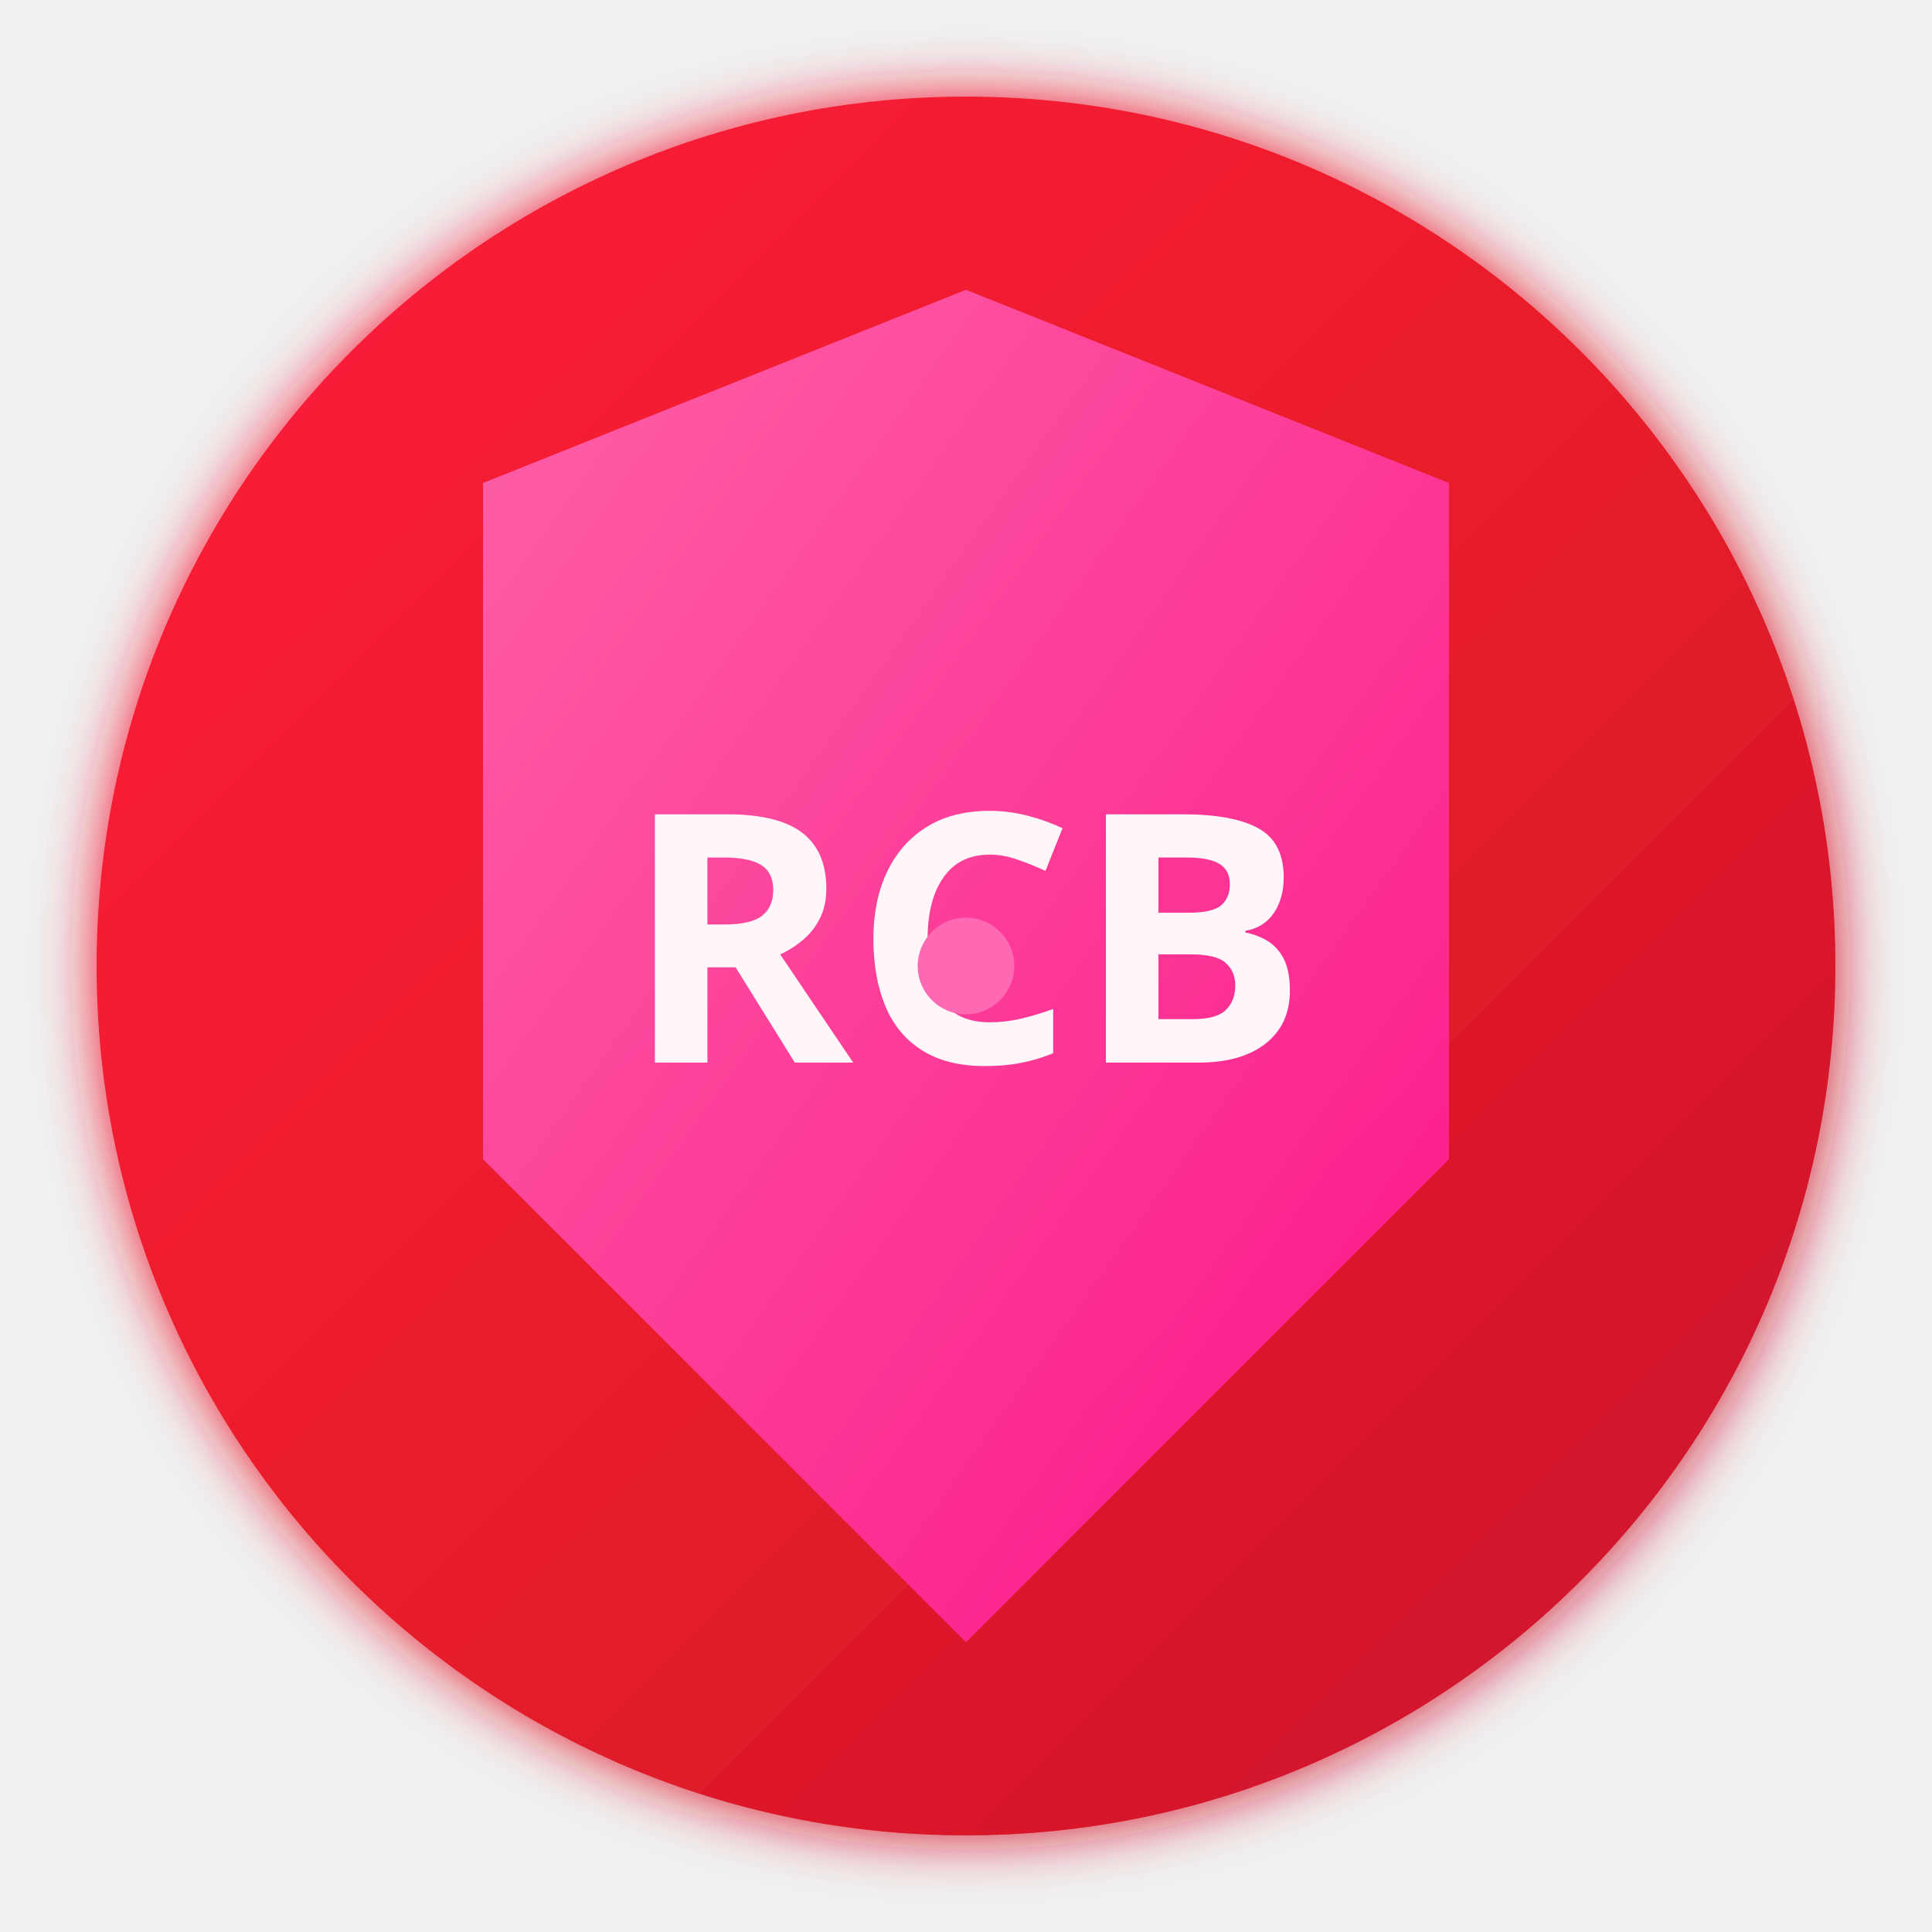
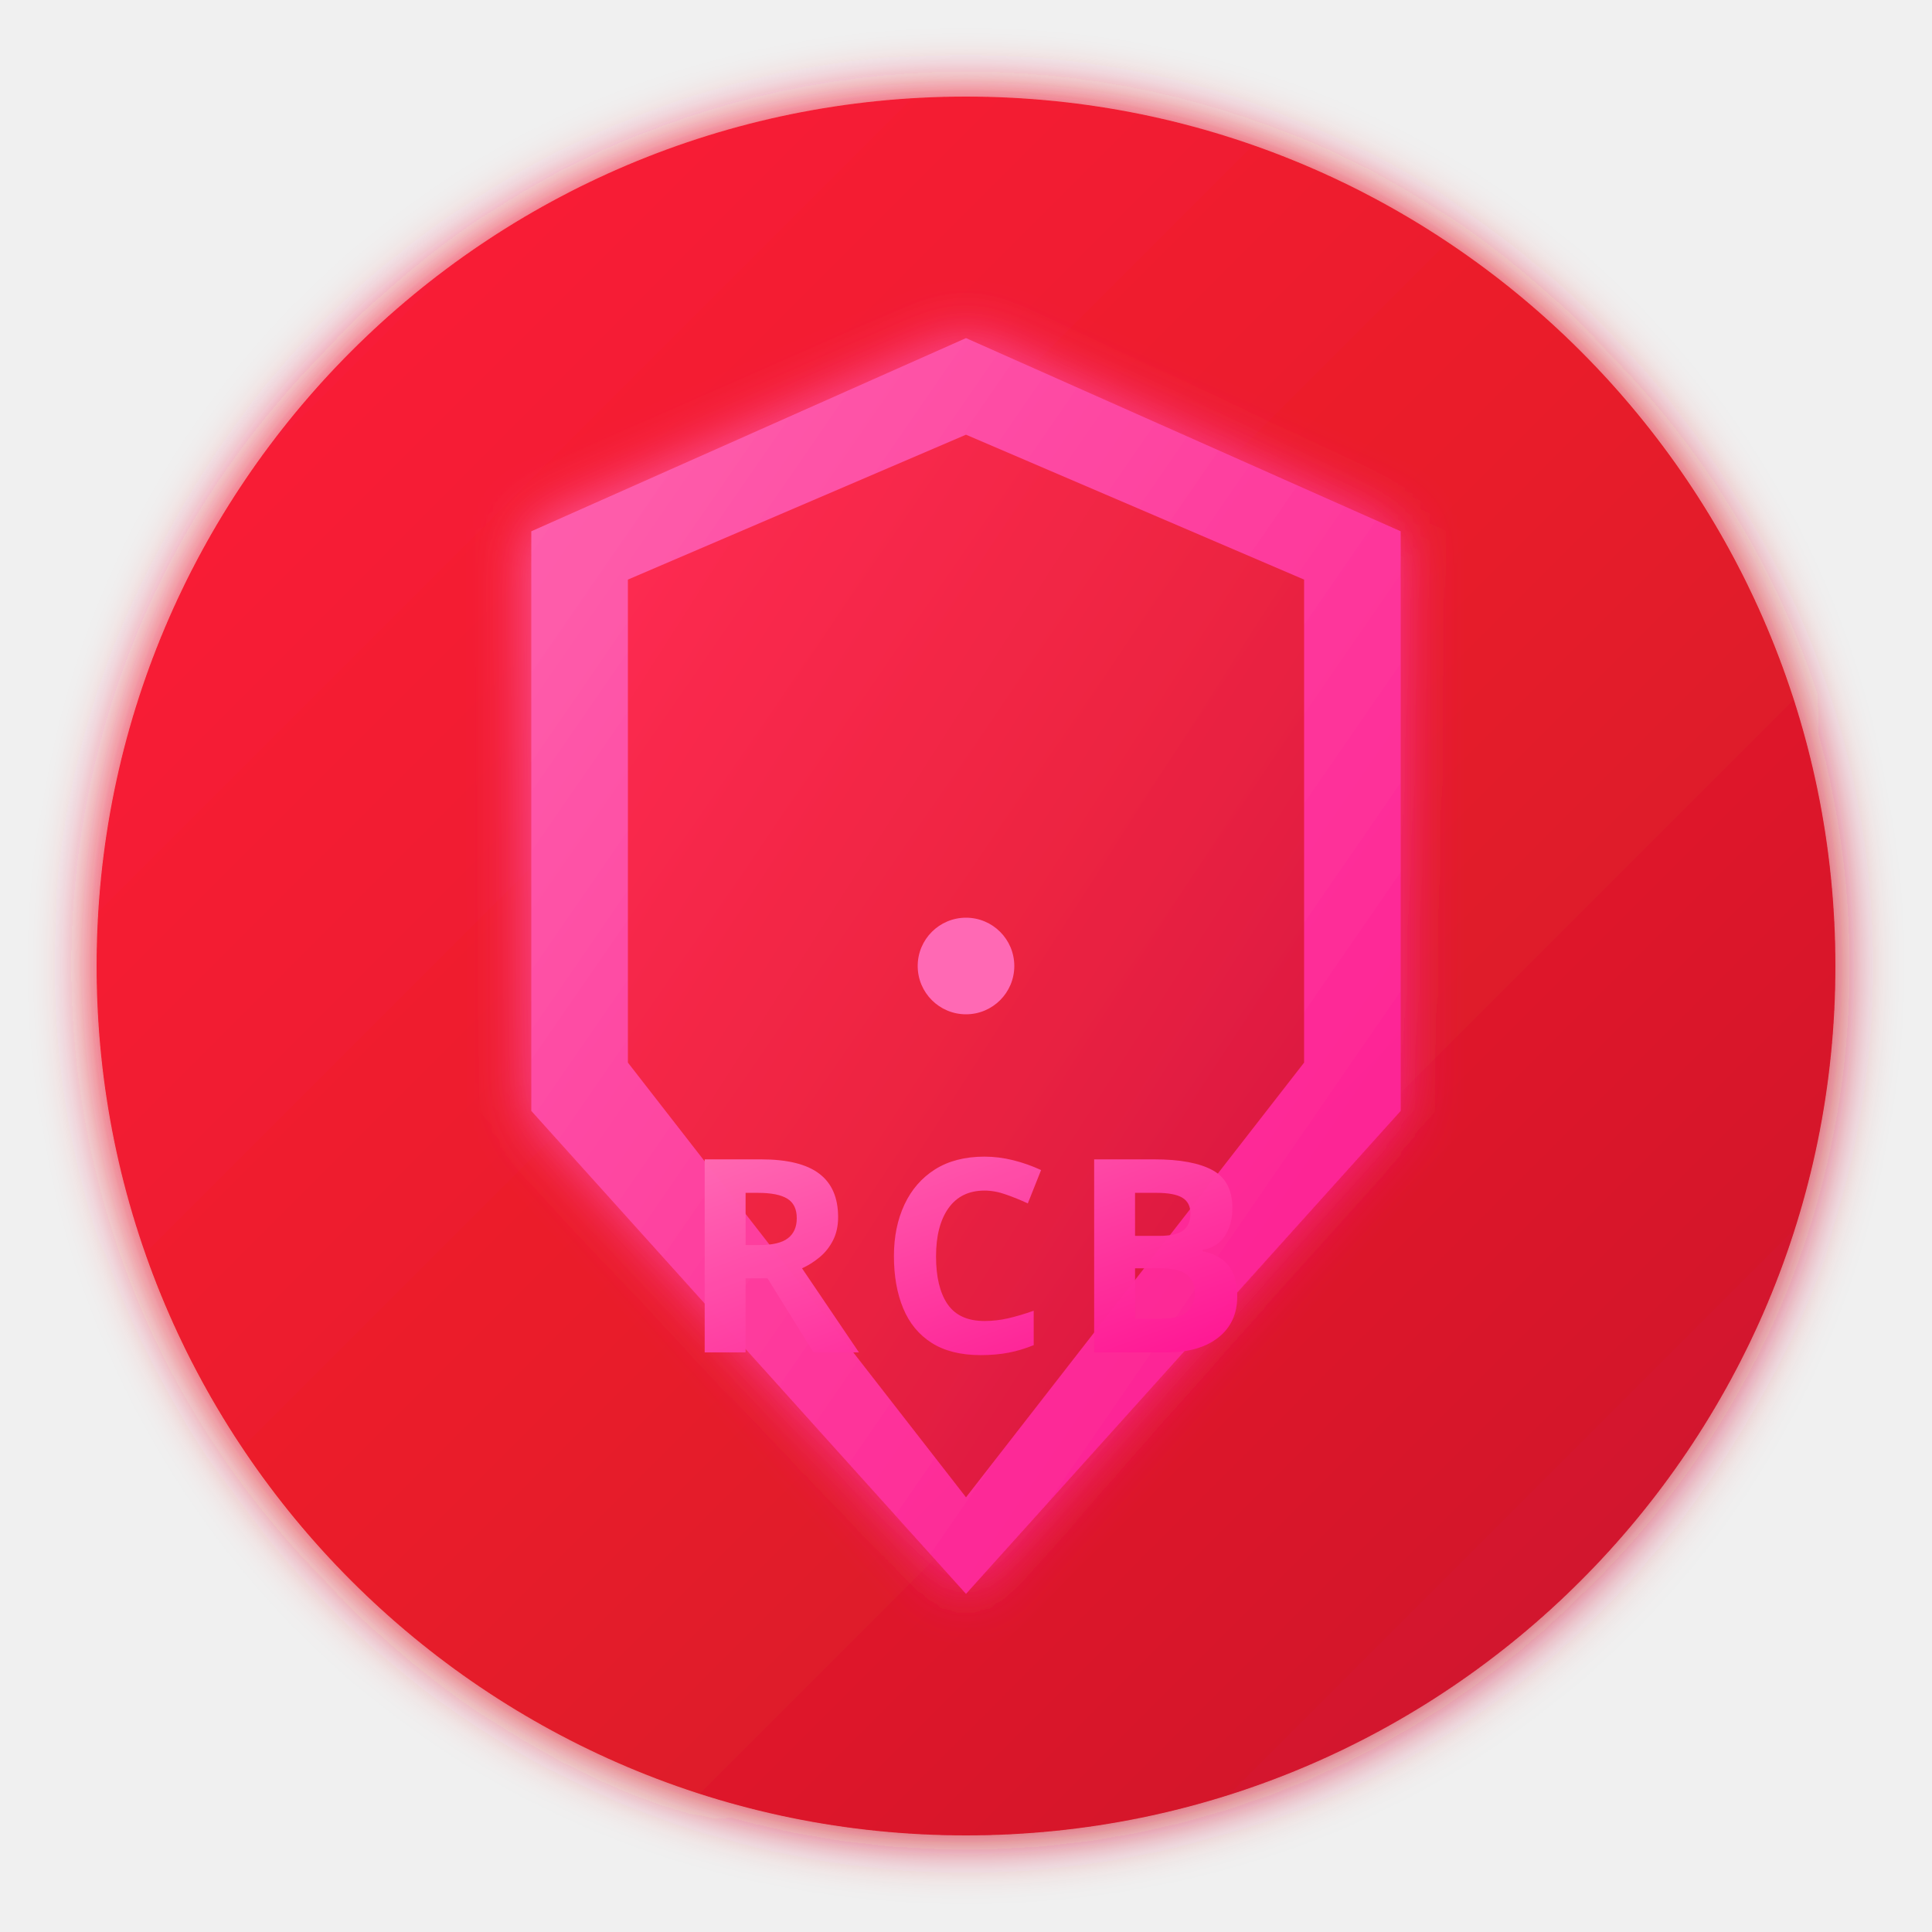
<svg xmlns="http://www.w3.org/2000/svg" viewBox="0 0 200 200">
  <defs>
    <linearGradient id="wpl-rcb-red-grad" x1="0%" y1="0%" x2="100%" y2="100%">
      <stop offset="0%" style="stop-color:#FF1E3C;stop-opacity:1" />
      <stop offset="50%" style="stop-color:#E91E2A;stop-opacity:1" />
      <stop offset="100%" style="stop-color:#C8102E;stop-opacity:1" />
    </linearGradient>
    <linearGradient id="wpl-rcb-pink-grad" x1="0%" y1="0%" x2="100%" y2="100%">
      <stop offset="0%" style="stop-color:#FF69B4;stop-opacity:1" />
      <stop offset="100%" style="stop-color:#FF1493;stop-opacity:1" />
    </linearGradient>
    <filter id="wpl-rcb-glow">
      <feGaussianBlur stdDeviation="3" result="coloredBlur" />
      <feMerge>
        <feMergeNode in="coloredBlur" />
        <feMergeNode in="SourceGraphic" />
      </feMerge>
    </filter>
    <style>
      @keyframes pulse {
        0%, 100% { opacity: 1; transform: scale(1); }
        50% { opacity: 0.8; transform: scale(1.05); }
      }
      @keyframes rotate {
        from { transform: rotate(0deg); }
        to { transform: rotate(360deg); }
      }
      .logo-pulse { animation: pulse 3s ease-in-out infinite; }
      .logo-rotate { animation: rotate 20s linear infinite; transform-origin: 100px 100px; }
    </style>
  </defs>
  <circle cx="100" cy="100" r="90" fill="url(#wpl-rcb-red-grad)" class="logo-pulse" filter="url(#wpl-rcb-glow)" />
-   <path d="M 100 30 L 150 50 L 150 120 L 100 170 L 50 120 L 50 50 Z" fill="url(#wpl-rcb-pink-grad)" opacity="0.9" />
-   <text x="100" y="110" font-family="Arial Black, sans-serif" font-size="36" font-weight="900" fill="#FFF" text-anchor="middle" opacity="0.95">RCB</text>
+   <path d="M 100 35 L 145 55 L 145 115 L 100 165 L 55 115 L 55 55 Z" fill="url(#wpl-rcb-pink-grad)" opacity="0.95" filter="url(#wpl-rcb-glow)" />
+   <path d="M 100 45 L 135 60 L 135 110 L 100 155 L 65 110 L 65 60 Z" fill="url(#wpl-rcb-red-grad)" opacity="0.8" />
+   <text x="100" y="140" font-family="Arial Black, sans-serif" font-size="28" font-weight="900" fill="url(#wpl-rcb-pink-grad)" text-anchor="middle" opacity="0.98" style="letter-spacing: 2px;">RCB</text>
  <circle cx="100" cy="100" r="5" fill="#FF69B4" class="logo-rotate">
    <animate attributeName="opacity" values="0.5;1;0.5" dur="2s" repeatCount="indefinite" />
  </circle>
</svg>
